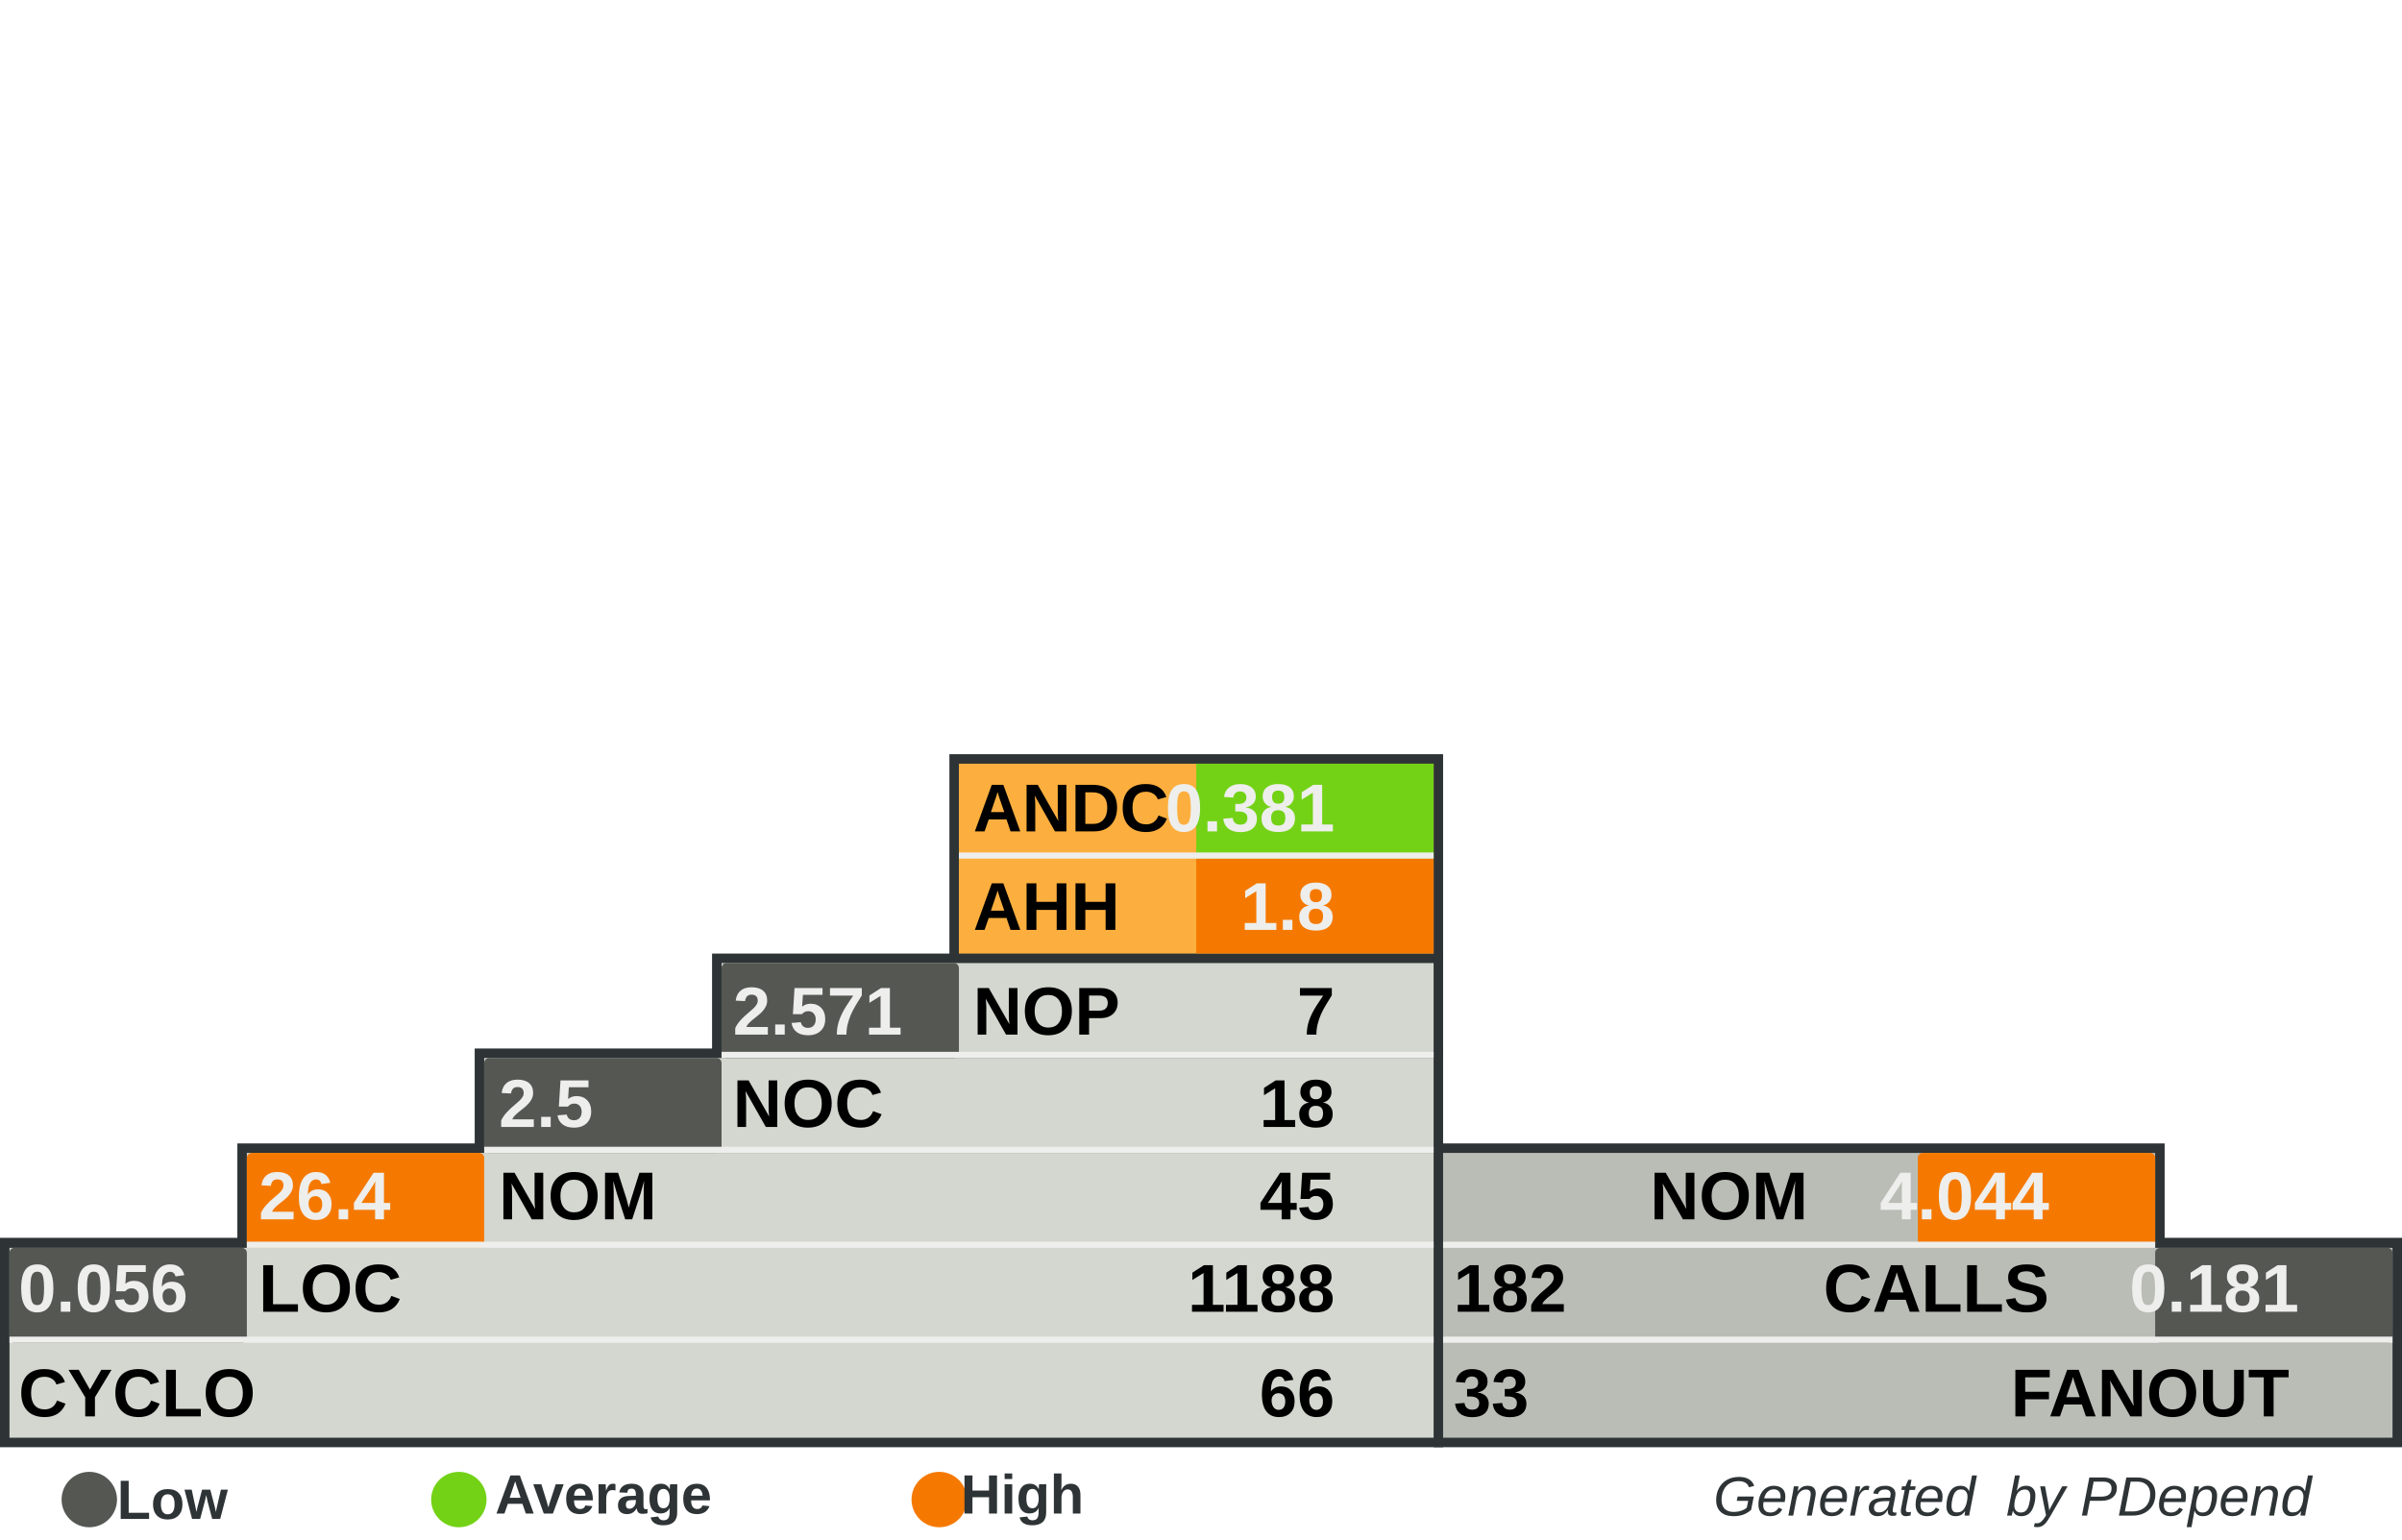
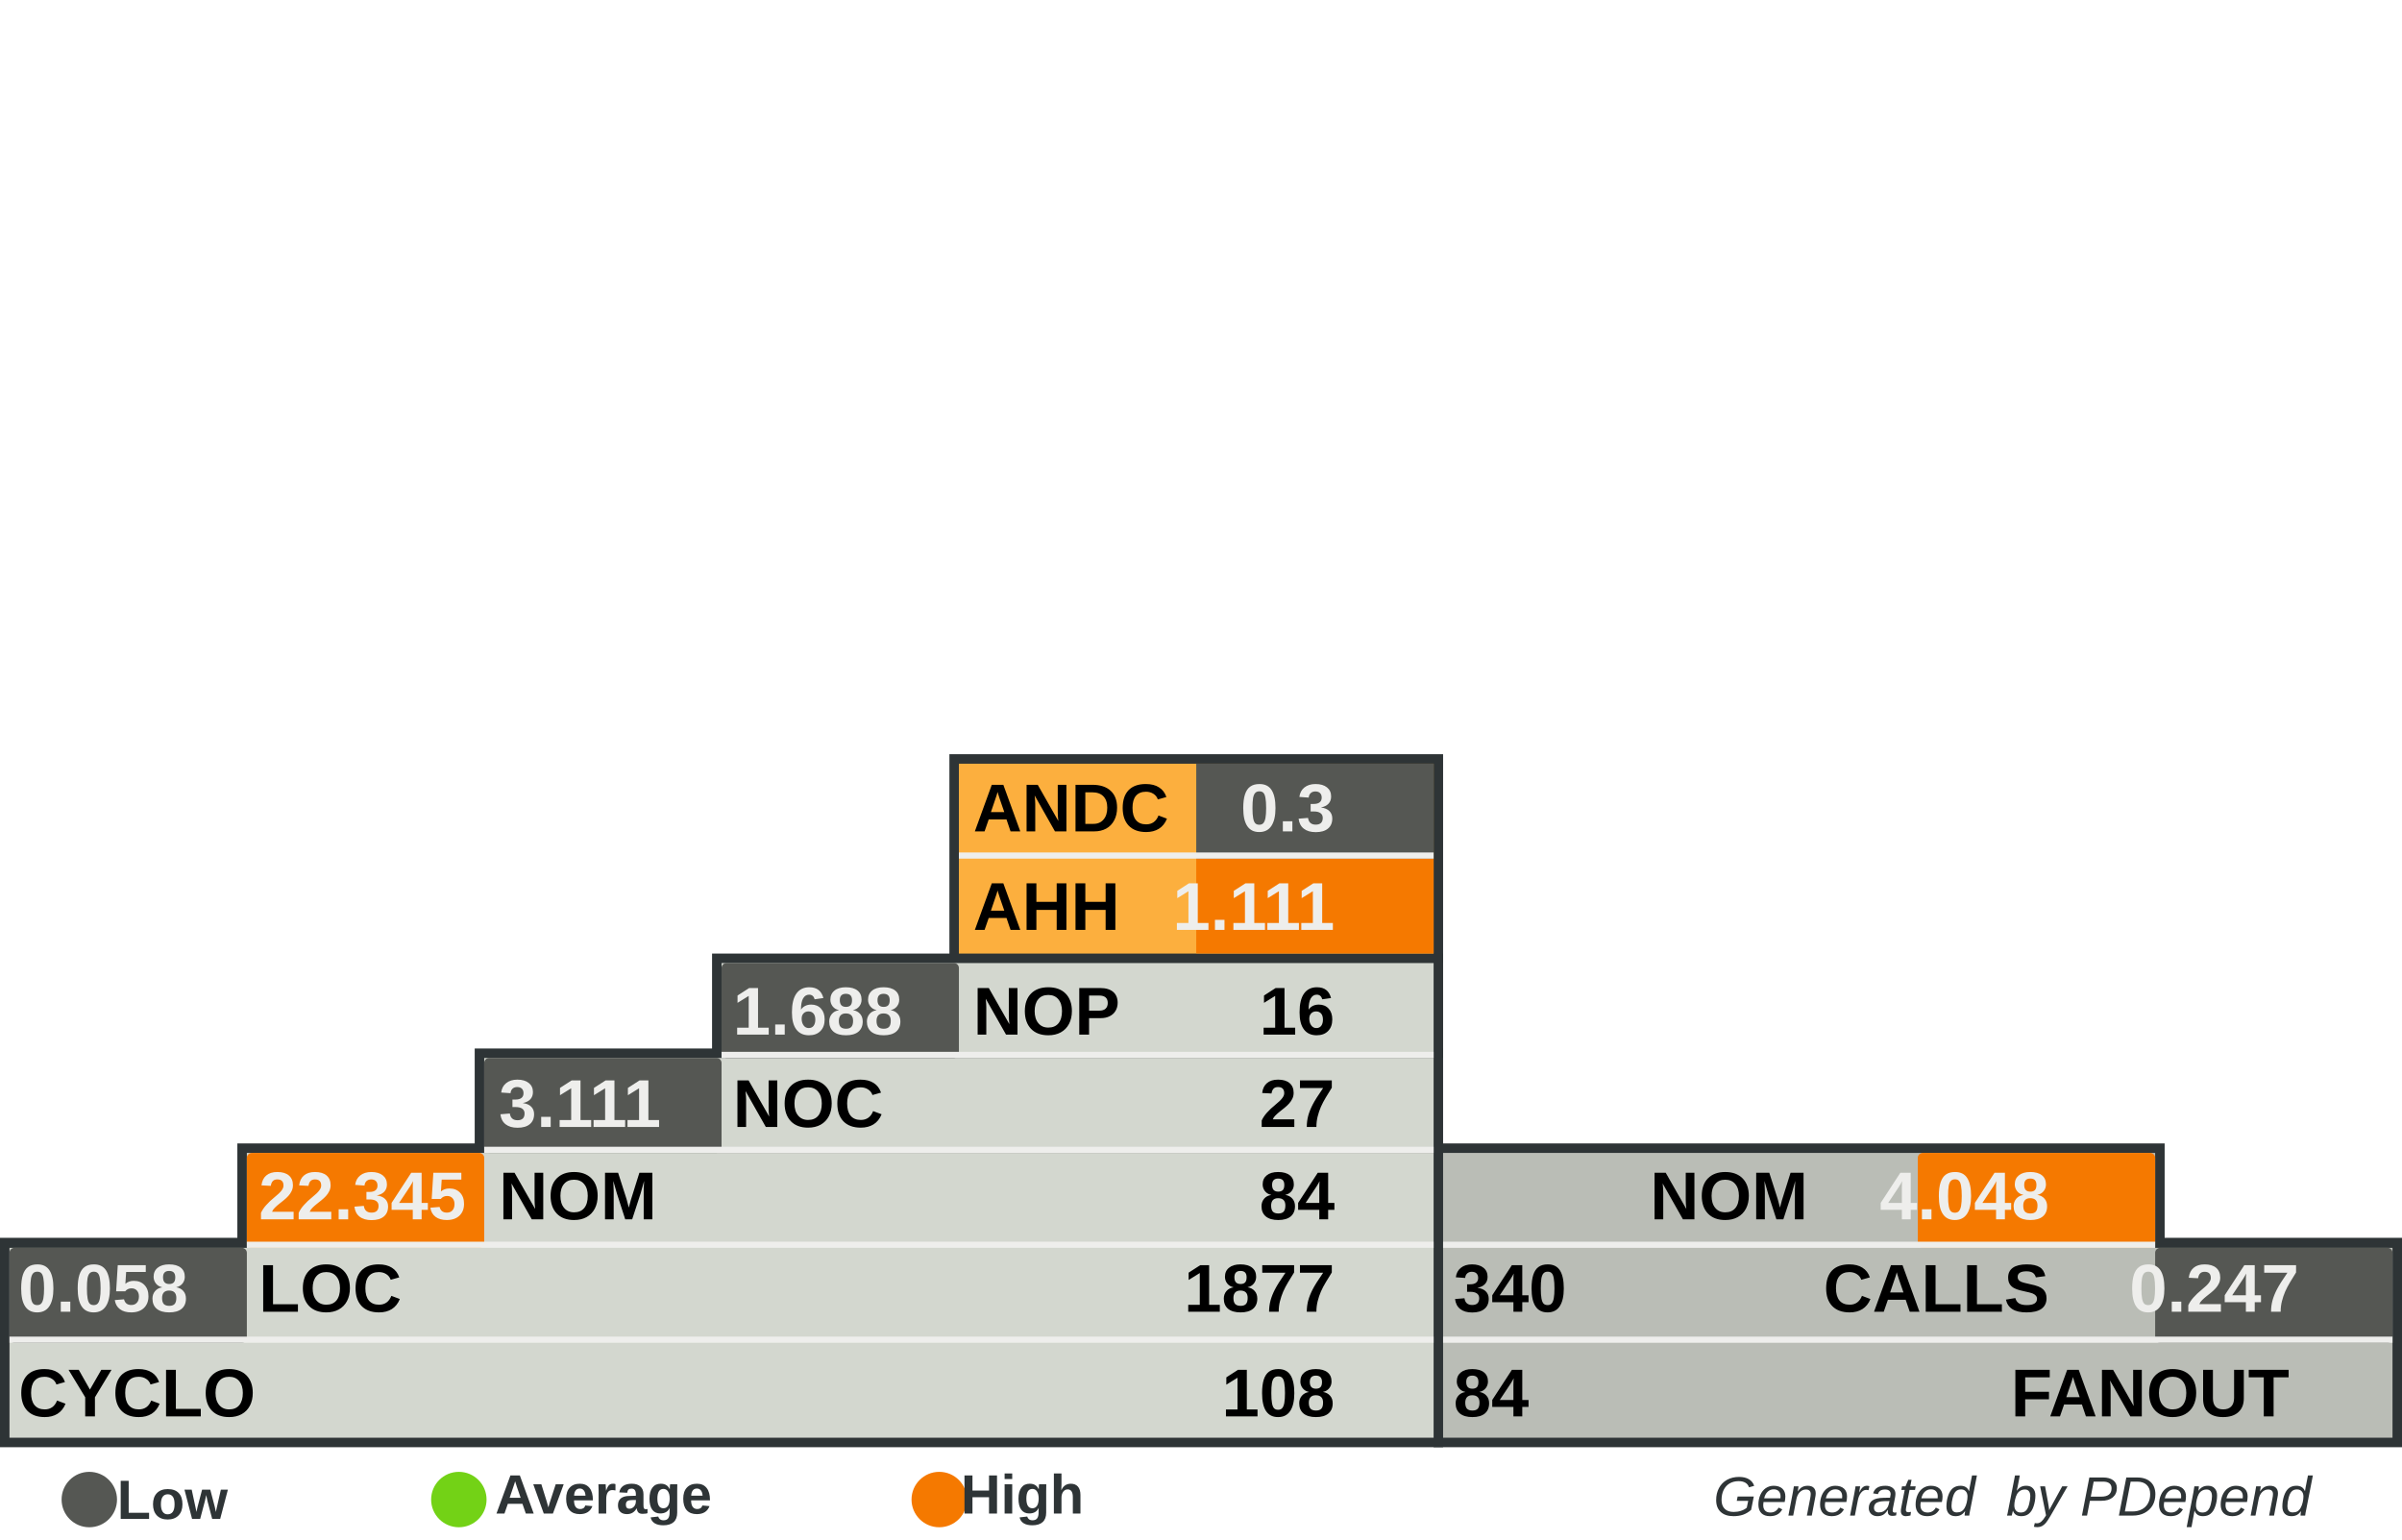
<svg xmlns="http://www.w3.org/2000/svg" width="390" height="250" id="svg5110" version="1.0">
  <defs id="defs5112">
    </defs>
  <g id="layer1">
    <rect style="fill:#555753" width="0" height="0" x="0" y="0" rx="0" ry="0" id="rect8982" xml:id="threshold.low" />
    <rect style="fill:#73d216" width="0" height="0" x="0" y="0" rx="0" ry="0" id="rect8983" xml:id="threshold.average" />
    <rect style="fill:#f57900" width="0" height="0" x="0" y="0" rx="0" ry="0" id="rect2834" xml:id="threshold.high" />
    <rect style="opacity:1;fill:#2e3436;fill-opacity:1;stroke:none;stroke-width:1;stroke-miterlimit:4;stroke-dasharray:none;stroke-opacity:1" id="rect4954" width="118.696" height="16.957" x="232.767" y="185.672" rx="2.978" ry="0" />
    <rect style="opacity:1;fill:#2e3436;fill-opacity:1;stroke:none;stroke-width:1;stroke-miterlimit:4;stroke-dasharray:none;stroke-opacity:1" id="rect4956" width="157.233" height="34" x="232.767" y="201" rx="3.945" ry="0" />
    <rect style="opacity:1;fill:#2e3436;fill-opacity:1;stroke:none;stroke-width:1;stroke-miterlimit:4;stroke-dasharray:none;stroke-opacity:1" id="rect4958" width="80.158" height="33.913" x="154.15" y="122.47" rx="2.011" ry="0" />
    <rect style="opacity:1;fill:#2e3436;fill-opacity:1;stroke:none;stroke-width:1;stroke-miterlimit:4;stroke-dasharray:none;stroke-opacity:1" id="rect4960" width="234.308" height="34" x="0" y="201" rx="5.879" ry="0" />
    <rect style="opacity:1;fill:#2e3436;fill-opacity:1;stroke:none;stroke-width:1;stroke-miterlimit:4;stroke-dasharray:none;stroke-opacity:1" id="rect4962" width="195.771" height="16.957" x="38.538" y="185.672" rx="4.912" ry="0" />
    <rect style="opacity:1;fill:#2e3436;fill-opacity:1;stroke:none;stroke-width:1;stroke-miterlimit:4;stroke-dasharray:none;stroke-opacity:1" id="rect4964" width="157.233" height="16.957" x="77.075" y="170.257" rx="3.945" ry="0" />
    <rect style="opacity:1;fill:#2e3436;fill-opacity:1;stroke:none;stroke-width:1;stroke-miterlimit:4;stroke-dasharray:none;stroke-opacity:1" id="rect4966" width="118.696" height="16.957" x="115.613" y="154.842" rx="2.978" ry="0" />
    <rect style="opacity:1;fill:#d3d7cf;fill-opacity:1;stroke:none;stroke-width:1;stroke-miterlimit:4;stroke-dasharray:none;stroke-opacity:1" id="rect4968" width="231.225" height="30.83" x="1.542" y="202.628" rx="5.801" ry="0" />
    <rect style="opacity:1;fill:#d3d7cf;fill-opacity:1;stroke:none;stroke-width:1;stroke-miterlimit:4;stroke-dasharray:none;stroke-opacity:1" id="rect4970" width="192.688" height="15.415" x="40.079" y="187.214" rx="4.834" ry="0" />
    <rect style="opacity:1;fill:#d3d7cf;fill-opacity:1;stroke:none;stroke-width:1;stroke-miterlimit:4;stroke-dasharray:none;stroke-opacity:1" id="rect4972" width="154.15" height="15.415" x="78.617" y="171.798" rx="3.868" ry="0" />
    <rect style="opacity:1;fill:#d3d7cf;fill-opacity:1;stroke:none;stroke-width:1;stroke-miterlimit:4;stroke-dasharray:none;stroke-opacity:1" id="rect4974" width="115.613" height="15.415" x="117.154" y="156.383" rx="2.901" ry="0" />
    <rect style="opacity:1;fill:#fcaf3e;fill-opacity:1;stroke:none;stroke-width:1;stroke-miterlimit:4;stroke-dasharray:none;stroke-opacity:1" id="rect4976" width="77.075" height="30.83" x="155.692" y="124.012" rx="1.934" ry="0" />
    <rect style="opacity:1;fill:#babdb6;fill-opacity:1;stroke:none;stroke-width:1;stroke-miterlimit:4;stroke-dasharray:none;stroke-opacity:1" id="rect4978" width="154.15" height="30.83" x="234.308" y="202.628" rx="3.868" ry="0" />
    <rect style="opacity:1;fill:#babdb6;fill-opacity:1;stroke:none;stroke-width:1;stroke-miterlimit:4;stroke-dasharray:none;stroke-opacity:1" id="rect4980" width="115.613" height="15.415" x="234.308" y="187.213" rx="2.901" ry="0" />
-     <rect style="opacity:1;fill:#73d216;fill-opacity:1;stroke:none;stroke-width:1;stroke-miterlimit:4;stroke-dasharray:none;stroke-opacity:1" id="rect4982" xml:id="rect.andc" width="38.538" height="15.43" x="194.229" y="124.012" rx="0.967" ry="0" />
+     <rect style="opacity:1;fill:#555753;fill-opacity:1;stroke:none;stroke-width:1;stroke-miterlimit:4;stroke-dasharray:none;stroke-opacity:1" id="rect4982" xml:id="rect.andc" width="38.538" height="15.43" x="194.229" y="124.012" rx="0.967" ry="0" />
    <rect style="opacity:1;fill:#f57900;fill-opacity:1;stroke:none;stroke-width:1;stroke-miterlimit:4;stroke-dasharray:none;stroke-opacity:1" id="rect2851" xml:id="rect.ahh" width="38.538" height="15.4" x="194.229" y="139.412" rx="0.967" ry="0" />
    <rect style="opacity:1;fill:#555753;fill-opacity:1;stroke:none;stroke-width:1;stroke-miterlimit:4;stroke-dasharray:none;stroke-opacity:1" id="rect4984" xml:id="rect.noc-nop" width="38.538" height="15.415" x="117.154" y="156.383" rx="0.806" />
    <rect style="opacity:1;fill:#555753;fill-opacity:1;stroke:none;stroke-width:1;stroke-miterlimit:4;stroke-dasharray:none;stroke-opacity:1" id="rect4986" xml:id="rect.nom-noc" width="38.538" height="15.415" x="78.617" y="171.798" rx="0.806" />
    <rect style="opacity:1;fill:#f57900;fill-opacity:1;stroke:none;stroke-width:1;stroke-miterlimit:4;stroke-dasharray:none;stroke-opacity:1" id="rect4988" xml:id="rect.loc-nom" width="38.538" height="15.415" x="40.079" y="187.213" rx="0.806" />
    <rect style="opacity:1;fill:#555753;fill-opacity:1;stroke:none;stroke-width:1;stroke-miterlimit:4;stroke-dasharray:none;stroke-opacity:1" id="rect4990" xml:id="rect.cyclo-loc" width="38.538" height="15.415" x="1.542" y="202.628" rx="0.806" />
    <rect style="opacity:1;fill:#f57900;fill-opacity:1;stroke:none;stroke-width:1;stroke-miterlimit:4;stroke-dasharray:none;stroke-opacity:1" id="rect4992" xml:id="rect.calls-nom" width="38.538" height="15.415" x="311.383" y="187.213" rx="0.806" />
    <rect style="opacity:1;fill:#555753;fill-opacity:1;stroke:none;stroke-width:1;stroke-miterlimit:4;stroke-dasharray:none;stroke-opacity:1" id="rect4994" xml:id="rect.fanout-calls" width="38.538" height="15.415" x="349.921" y="202.628" rx="0.806" />
    <rect style="opacity:1;fill:#eeeeec;fill-opacity:1;stroke:none;stroke-width:1;stroke-miterlimit:4;stroke-dasharray:none;stroke-opacity:1" id="rect4996" width="231.225" height="1" x="1.542" y="217.043" rx="5.801" ry="0" />
    <rect style="opacity:1;fill:#eeeeec;fill-opacity:1;stroke:none;stroke-width:1;stroke-miterlimit:4;stroke-dasharray:none;stroke-opacity:1" id="rect4998" width="192.688" height="1" x="40.079" y="201.628" rx="4.834" ry="0" />
    <rect style="opacity:1;fill:#eeeeec;fill-opacity:1;stroke:none;stroke-width:1;stroke-miterlimit:4;stroke-dasharray:none;stroke-opacity:1" id="rect5000" width="154.15" height="1" x="78.617" y="186.213" rx="3.868" ry="0" />
    <rect style="opacity:1;fill:#eeeeec;fill-opacity:1;stroke:none;stroke-width:1;stroke-miterlimit:4;stroke-dasharray:none;stroke-opacity:1" id="rect5002" width="115.613" height="1" x="117.154" y="170.798" rx="2.901" ry="0" />
    <rect style="opacity:1;fill:#eeeeec;fill-opacity:1;stroke:none;stroke-width:1;stroke-miterlimit:4;stroke-dasharray:none;stroke-opacity:1" id="rect5004" width="115.613" height="1" x="234.308" y="201.628" rx="2.901" ry="0" />
    <rect style="opacity:1;fill:#eeeeec;fill-opacity:1;stroke:none;stroke-width:1;stroke-miterlimit:4;stroke-dasharray:none;stroke-opacity:1" id="rect5006" width="154.15" height="1" x="234.308" y="217.043" rx="3.868" ry="0" />
    <rect style="opacity:1;fill:#eeeeec;fill-opacity:1;stroke:none;stroke-width:1;stroke-miterlimit:4;stroke-dasharray:none;stroke-opacity:1" id="rect5008" width="77.075" height="1" x="155.692" y="138.427" rx="1.934" ry="0" />
    <text xml:space="preserve" style="font-size:11px;font-style:normal;font-variant:normal;font-weight:bold;font-stretch:normal;fill:#000000;fill-opacity:1;stroke:none;stroke-width:1px;stroke-linecap:butt;stroke-linejoin:miter;stroke-opacity:1;font-family:Arial" x="158" y="135" title="Average Number of Derived Classes" id="text5010">
      <tspan title="Average Number of Derived Classes" id="tspan5012" x="158" y="135">ANDC</tspan>
    </text>
    <text xml:space="preserve" style="font-size:11px;font-style:normal;font-variant:normal;font-weight:bold;font-stretch:normal;fill:#000000;fill-opacity:1;stroke:none;stroke-width:1px;stroke-linecap:butt;stroke-linejoin:miter;stroke-opacity:1;font-family:Arial" x="158" y="151" title="Average Hierarchy Height" id="text5014">
      <tspan title="Average Hierarchy Height" id="tspan5016" x="158" y="151">AHH</tspan>
    </text>
    <text xml:space="preserve" style="font-size:11px;font-style:normal;font-variant:normal;font-weight:bold;font-stretch:normal;fill:#000000;fill-opacity:1;stroke:none;stroke-width:1px;stroke-linecap:butt;stroke-linejoin:miter;stroke-opacity:1;font-family:Arial" x="158" y="168" title="Number Of Packages" id="text5018">
      <tspan title="Number Of Packages" id="tspan5020" x="158" y="168">NOP</tspan>
    </text>
    <text xml:space="preserve" style="font-size:11px;font-style:normal;font-variant:normal;font-weight:bold;font-stretch:normal;fill:#000000;fill-opacity:1;stroke:none;stroke-width:1px;stroke-linecap:butt;stroke-linejoin:miter;stroke-opacity:1;font-family:Arial" x="119" y="183" id="text5022" title="Number Of Classes" transform="scale(0.9999985,1.000001)">
      <tspan title="Number Of Classes" id="tspan5024" x="119" y="183">NOC</tspan>
    </text>
    <text xml:space="preserve" style="font-size:11px;font-style:normal;font-variant:normal;font-weight:bold;font-stretch:normal;fill:#000000;fill-opacity:1;stroke:none;stroke-width:1px;stroke-linecap:butt;stroke-linejoin:miter;stroke-opacity:1;font-family:Arial" x="81" y="198" id="text5026" title="Number Of Methods (Methods+Functions)" transform="scale(0.9999985,1.000001)">
      <tspan title="Number Of Methods (Methods+Functions)" id="tspan5028" x="81" y="198">NOM</tspan>
    </text>
    <text xml:space="preserve" style="font-size:11px;font-style:normal;font-variant:normal;font-weight:bold;font-stretch:normal;fill:#000000;fill-opacity:1;stroke:none;stroke-width:1px;stroke-linecap:butt;stroke-linejoin:miter;stroke-opacity:1;font-family:Arial" x="42" y="213" id="text5030" title="Lines Of Code (Non Comment and Non Whitespace Lines)" transform="scale(0.9999985,1.000001)">
      <tspan title="Lines Of Code (Non Comment and Non Whitespace Lines)" id="tspan5032" x="42" y="213">LOC</tspan>
    </text>
    <text xml:space="preserve" style="font-size:11px;font-style:normal;font-variant:normal;font-weight:bold;font-stretch:normal;fill:#000000;fill-opacity:1;stroke:none;stroke-width:1px;stroke-linecap:butt;stroke-linejoin:miter;stroke-opacity:1;font-family:Arial" x="3" y="230" id="text5034" title="Cyclomatic Complexity" transform="scale(0.9999985,1.000001)">
      <tspan title="Cyclomatic Complexity" id="tspan5036" x="3" y="230">CYCLO</tspan>
    </text>
    <text xml:space="preserve" style="font-size:11px;font-style:normal;font-variant:normal;font-weight:bold;font-stretch:normal;text-align:end;text-anchor:end;fill:#000000;fill-opacity:1;stroke:none;stroke-width:1px;stroke-linecap:butt;stroke-linejoin:miter;stroke-opacity:1;font-family:Arial" x="308.858" y="198" id="text5038" title="Number Of Methods (Methods+Functions)" transform="scale(0.9999985,1.000001)">
      <tspan title="Number Of Methods (Methods+Functions)" id="tspan5040" x="308.858" y="198">NOM</tspan>
    </text>
    <text xml:space="preserve" style="font-size:11px;font-style:normal;font-variant:normal;font-weight:bold;font-stretch:normal;text-anchor:end;fill:#000000;fill-opacity:1;stroke:none;stroke-width:1px;stroke-linecap:butt;stroke-linejoin:miter;stroke-opacity:1;font-family:Arial" x="348" y="213" id="text5042" title="Number of Operation Calls" transform="scale(0.9999985,1.000001)">
      <tspan title="Number of Operation Calls" id="tspan5044" x="348" y="213">CALLS</tspan>
    </text>
    <text xml:space="preserve" style="font-size:11px;font-style:normal;font-variant:normal;font-weight:bold;font-stretch:normal;text-anchor:end;fill:#000000;fill-opacity:1;stroke:none;stroke-width:1px;stroke-linecap:butt;stroke-linejoin:miter;stroke-opacity:1;font-family:Arial" x="387" y="230" id="text5046" title="Number of Called Classes" transform="scale(0.9999985,1.000001)">
      <tspan title="Number of Called Classes" id="tspan5048" x="387" y="230">FANOUT</tspan>
    </text>
    <text xml:space="preserve" style="font-size:11px;font-style:normal;font-variant:normal;font-weight:bold;font-stretch:normal;fill:#000000;fill-opacity:1;stroke:none;stroke-width:1px;stroke-linecap:butt;stroke-linejoin:miter;stroke-opacity:1;font-family:Arial" title="Number of Called Classes" x="236" y="230" id="text5050" transform="scale(0.9999985,1.000001)">
-       <tspan title="Number of Called Classes" id="tspan5052" xml:id="pdepend.fanout" x="236" y="230">33</tspan>
+       <tspan title="Number of Called Classes" id="tspan5052" xml:id="pdepend.fanout" x="236" y="230">84</tspan>
    </text>
    <text xml:space="preserve" style="font-size:11px;font-style:normal;font-variant:normal;font-weight:bold;font-stretch:normal;fill:#000000;fill-opacity:1;stroke:none;stroke-width:1px;stroke-linecap:butt;stroke-linejoin:miter;stroke-opacity:1;font-family:Arial" title="Number of Operation Calls" x="236" y="213" id="text5054" transform="scale(0.9999985,1.000001)">
-       <tspan title="Number of Operation Calls" id="tspan5056" xml:id="pdepend.calls" x="236" y="213">182</tspan>
+       <tspan title="Number of Operation Calls" id="tspan5056" xml:id="pdepend.calls" x="236" y="213">340</tspan>
    </text>
    <text xml:space="preserve" style="font-size:11px;font-style:normal;font-variant:normal;font-weight:bold;font-stretch:normal;text-anchor:end;fill:#000000;fill-opacity:1;stroke:none;stroke-width:1px;stroke-linecap:butt;stroke-linejoin:miter;stroke-opacity:1;font-family:Arial" title="Cyclomatic Complexity" x="232" y="230" id="text5058" transform="scale(0.9999985,1.000001)">
-       <tspan title="Cyclomatic Complexity" id="tspan5060" xml:id="pdepend.cyclo" x="232" y="230">66</tspan>
+       <tspan title="Cyclomatic Complexity" id="tspan5060" xml:id="pdepend.cyclo" x="232" y="230">108</tspan>
    </text>
    <text xml:space="preserve" style="font-size:11px;font-style:normal;font-variant:normal;font-weight:bold;font-stretch:normal;text-anchor:end;fill:#000000;fill-opacity:1;stroke:none;stroke-width:1px;stroke-linecap:butt;stroke-linejoin:miter;stroke-opacity:1;font-family:Arial" title="Lines Of Code (Non Comment and Non Whitespace Lines)" x="232" y="213" id="text5062" transform="scale(0.9999985,1.000001)">
-       <tspan xml:id="pdepend.loc" title="Lines Of Code (Non Comment and Non Whitespace Lines)" id="tspan5064" x="232" y="213">1188</tspan>
+       <tspan xml:id="pdepend.loc" title="Lines Of Code (Non Comment and Non Whitespace Lines)" id="tspan5064" x="232" y="213">1877</tspan>
    </text>
    <text xml:space="preserve" style="font-size:11px;font-style:normal;font-variant:normal;font-weight:bold;font-stretch:normal;text-anchor:end;fill:#000000;fill-opacity:1;stroke:none;stroke-width:1px;stroke-linecap:butt;stroke-linejoin:miter;stroke-opacity:1;font-family:Arial" title="Number Of Methods (Methods+Functions)" x="232" y="198" id="text5066" transform="scale(0.9999985,1.000001)">
-       <tspan title="Number Of Methods (Methods+Functions)" id="tspan5068" xml:id="pdepend.nom" x="232" y="198">45</tspan>
+       <tspan title="Number Of Methods (Methods+Functions)" id="tspan5068" xml:id="pdepend.nom" x="232" y="198">84</tspan>
    </text>
    <text xml:space="preserve" style="font-size:11px;font-style:normal;font-variant:normal;font-weight:bold;font-stretch:normal;text-anchor:end;fill:#000000;fill-opacity:1;stroke:none;stroke-width:1px;stroke-linecap:butt;stroke-linejoin:miter;stroke-opacity:1;font-family:Arial" title="Number Of Packages" x="232" y="168" id="text5070" transform="scale(0.9999985,1.000001)">
-       <tspan title="Number Of Packages" id="tspan5072" xml:id="pdepend.nop" x="232" y="168">7</tspan>
+       <tspan title="Number Of Packages" id="tspan5072" xml:id="pdepend.nop" x="232" y="168">16</tspan>
    </text>
    <text xml:space="preserve" style="font-size:11px;font-style:normal;font-variant:normal;font-weight:bold;font-stretch:normal;text-anchor:end;fill:#000000;fill-opacity:1;stroke:none;stroke-width:1px;stroke-linecap:butt;stroke-linejoin:miter;stroke-opacity:1;font-family:Arial" title="Number Of Classes" x="232" y="183" id="text5074" transform="scale(0.9999985,1.000001)">
-       <tspan title="Number Of Classes" id="tspan5076" xml:id="pdepend.noc" x="232" y="183">18</tspan>
+       <tspan title="Number Of Classes" id="tspan5076" xml:id="pdepend.noc" x="232" y="183">27</tspan>
    </text>
    <text xml:space="preserve" style="font-size:11px;font-style:normal;font-variant:normal;font-weight:bold;font-stretch:normal;text-anchor:end;fill:#eeeeec;fill-opacity:1;stroke:none;stroke-width:1px;stroke-linecap:butt;stroke-linejoin:miter;stroke-opacity:1;font-family:Arial" title="Average Number of Derived Classes" x="232" y="135" id="text5078" transform="scale(0.9999985,1.000001)">
-       <tspan title="Average Number of Derived Classes" id="tspan5080" xml:id="pdepend.andc" x="232" y="135">0.381</tspan>
+       <tspan title="Average Number of Derived Classes" id="tspan5080" xml:id="pdepend.andc" x="232" y="135">0.3</tspan>
    </text>
    <text xml:space="preserve" style="font-size:11px;font-style:normal;font-variant:normal;font-weight:bold;font-stretch:normal;text-anchor:end;fill:#eeeeec;fill-opacity:1;stroke:none;stroke-width:1px;stroke-linecap:butt;stroke-linejoin:miter;stroke-opacity:1;font-family:Arial" title="Average Hierarchy Height" x="232" y="151" id="text5082" transform="scale(0.9999985,1.000001)">
-       <tspan title="Average Hierarchy Height" id="tspan5084" xml:id="pdepend.ahh" x="232" y="151">1.8</tspan>
+       <tspan title="Average Hierarchy Height" id="tspan5084" xml:id="pdepend.ahh" x="232" y="151">1.111</tspan>
    </text>
    <text xml:space="preserve" style="font-size:11px;font-style:normal;font-variant:normal;font-weight:bold;font-stretch:normal;fill:#eeeeec;fill-opacity:1;stroke:none;stroke-width:1px;stroke-linecap:butt;stroke-linejoin:miter;stroke-opacity:1;font-family:Arial" title="Ratio: Number of Classes / Number of Packages" x="119" y="168" id="text5086" transform="scale(0.9999985,1.000001)">
-       <tspan title="Ratio: Number of Classes / Number of Packages" id="tspan5088" xml:id="pdepend.noc-nop" x="119" y="168">2.571</tspan>
+       <tspan title="Ratio: Number of Classes / Number of Packages" id="tspan5088" xml:id="pdepend.noc-nop" x="119" y="168">1.688</tspan>
    </text>
    <text xml:space="preserve" style="font-size:11px;font-style:normal;font-variant:normal;font-weight:bold;font-stretch:normal;fill:#eeeeec;fill-opacity:1;stroke:none;stroke-width:1px;stroke-linecap:butt;stroke-linejoin:miter;stroke-opacity:1;font-family:Arial" title="Ratio: Number of Methods / Number of Classes" x="81" y="183" id="text5090" transform="scale(0.9999985,1.000001)">
-       <tspan title="Ratio: Number of Methods / Number of Classes" id="tspan5092" xml:id="pdepend.nom-noc" x="81" y="183">2.5</tspan>
+       <tspan title="Ratio: Number of Methods / Number of Classes" id="tspan5092" xml:id="pdepend.nom-noc" x="81" y="183">3.111</tspan>
    </text>
    <text xml:space="preserve" style="font-size:11px;font-style:normal;font-variant:normal;font-weight:bold;font-stretch:normal;fill:#eeeeec;fill-opacity:1;stroke:none;stroke-width:1px;stroke-linecap:butt;stroke-linejoin:miter;stroke-opacity:1;font-family:Arial" title="Ratio: Lines of Code / Number of Methods" x="42" y="198" id="text5094" transform="scale(0.9999985,1.000001)">
-       <tspan title="Ratio: Lines of Code / Number of Methods" id="tspan5096" xml:id="pdepend.loc-nom" x="42" y="198">26.4</tspan>
+       <tspan title="Ratio: Lines of Code / Number of Methods" id="tspan5096" xml:id="pdepend.loc-nom" x="42" y="198">22.345</tspan>
    </text>
    <text xml:space="preserve" style="font-size:11px;font-style:normal;font-variant:normal;font-weight:bold;font-stretch:normal;fill:#eeeeec;fill-opacity:1;stroke:none;stroke-width:1px;stroke-linecap:butt;stroke-linejoin:miter;stroke-opacity:1;font-family:Arial" title="Ratio: Cyclomatic Complexity / Lines of Code" x="3" y="213" id="text5098" transform="scale(0.9999985,1.000001)">
-       <tspan title="Ratio: Cyclomatic Complexity / Lines of Code" id="tspan5100" xml:id="pdepend.cyclo-loc" x="3" y="213">0.056</tspan>
+       <tspan title="Ratio: Cyclomatic Complexity / Lines of Code" id="tspan5100" xml:id="pdepend.cyclo-loc" x="3" y="213">0.058</tspan>
    </text>
    <text xml:space="preserve" style="font-size:11px;font-style:normal;font-variant:normal;font-weight:bold;font-stretch:normal;text-anchor:end;fill:#eeeeec;fill-opacity:1;stroke:none;stroke-width:1px;stroke-linecap:butt;stroke-linejoin:miter;stroke-opacity:1;font-family:Arial" title="Ratio: Number of Called Classes(FANOUT) / Number of Operation Calls" x="388.563" y="213" id="text5102" transform="scale(0.9999985,1.000001)">
-       <tspan title="Ratio: Number of Called Classes(FANOUT) / Number of Operation Calls" id="tspan5104" xml:id="pdepend.fanout-calls" x="388.563" y="213">0.181</tspan>
+       <tspan title="Ratio: Number of Called Classes(FANOUT) / Number of Operation Calls" id="tspan5104" xml:id="pdepend.fanout-calls" x="388.563" y="213">0.247</tspan>
    </text>
    <text xml:space="preserve" style="font-size:11px;font-style:normal;font-variant:normal;font-weight:bold;font-stretch:normal;text-anchor:end;fill:#eeeeec;fill-opacity:1;stroke:none;stroke-width:1px;stroke-linecap:butt;stroke-linejoin:miter;stroke-opacity:1;font-family:Arial" title="Ratio: Number of Operation Calls / Number of Methods (Methods+Functions)" x="348" y="198" id="text5106" transform="scale(0.9999985,1.000001)">
-       <tspan title="Ratio: Number of Operation Calls / Number of Methods (Methods+Functions)" id="tspan5108" xml:id="pdepend.calls-nom" x="348" y="198">4.044</tspan>
+       <tspan title="Ratio: Number of Operation Calls / Number of Methods (Methods+Functions)" id="tspan5108" xml:id="pdepend.calls-nom" x="348" y="198">4.048</tspan>
    </text>
    <text xml:space="preserve" style="font-size:8px;font-style:normal;font-variant:normal;font-weight:bold;font-stretch:normal;text-align:end;text-anchor:end;fill:#2e3436;fill-opacity:1;stroke:none;stroke-width:1px;stroke-linecap:butt;stroke-linejoin:miter;stroke-opacity:1;font-family:Arial" x="386.395" y="246.106" id="text2692">
      <tspan id="tspan2694" x="386.395" y="246.106" style="font-size:9px;font-style:italic;font-variant:normal;font-weight:normal;font-stretch:normal;text-align:end;text-anchor:end;fill:#2e3436;font-family:Arial;">Generated  by PDepend</tspan>
    </text>
    <path style="opacity:1;fill:#555753;fill-opacity:1;stroke:none;stroke-width:1;stroke-miterlimit:4;stroke-dasharray:none;stroke-opacity:1" id="path3780" d="M 65.333,285.667 A 12,10.333 0 1 1 41.333,285.667 A 12,10.333 0 1 1 65.333,285.667 z" transform="matrix(0.375,0,0,0.4354839,-5.5,119.0968)" />
    <text xml:space="preserve" style="font-size:8px;font-style:normal;font-weight:bold;text-align:center;text-anchor:middle;fill:#2e3436;fill-opacity:1;stroke:none;stroke-width:1px;stroke-linecap:butt;stroke-linejoin:miter;stroke-opacity:1;font-family:URW Chancery L;" x="32.387" y="246.642" id="text3782">
      <tspan id="tspan3784" x="32.387" y="246.642" style="font-size:9px;font-style:normal;font-variant:normal;font-weight:bold;font-stretch:normal;fill:#2e3436;font-family:Arial;">Low</tspan>
    </text>
    <path style="opacity:1;fill:#73d216;fill-opacity:1;stroke:none;stroke-width:1;stroke-miterlimit:4;stroke-dasharray:none;stroke-opacity:1" id="path3786" d="M 65.333,285.667 A 12,10.333 0 1 1 41.333,285.667 A 12,10.333 0 1 1 65.333,285.667 z" transform="matrix(0.375,0,0,0.4354839,54.5,119.0968)" />
    <text xml:space="preserve" style="font-size:8px;font-style:normal;font-weight:bold;text-align:center;text-anchor:middle;fill:#2e3436;fill-opacity:1;stroke:none;stroke-width:1px;stroke-linecap:butt;stroke-linejoin:miter;stroke-opacity:1;font-family:URW Chancery L;" x="102.387" y="245.774" id="text3788">
      <tspan id="tspan3790" x="102.387" y="245.774" style="font-size:9px;font-style:normal;font-variant:normal;font-weight:bold;font-stretch:normal;fill:#2e3436;font-family:Arial;">Average</tspan>
    </text>
    <path style="opacity:1;fill:#f57900;fill-opacity:1;stroke:none;stroke-width:1;stroke-miterlimit:4;stroke-dasharray:none;stroke-opacity:1" id="path3792" d="M 65.333,285.667 A 12,10.333 0 1 1 41.333,285.667 A 12,10.333 0 1 1 65.333,285.667 z" transform="matrix(0.375,0,0,0.4354839,132.5,119.0968)" />
    <text xml:space="preserve" style="font-size:8px;font-style:normal;font-weight:bold;text-align:center;text-anchor:middle;fill:#2e3436;fill-opacity:1;stroke:none;stroke-width:1px;stroke-linecap:butt;stroke-linejoin:miter;stroke-opacity:1;font-family:URW Chancery L;" x="170.387" y="245.774" id="text3794">
      <tspan id="tspan3796" x="170.387" y="245.774" style="font-size:9px;font-style:normal;font-variant:normal;font-weight:bold;font-stretch:normal;fill:#2e3436;font-family:Arial;">High</tspan>
    </text>
  </g>
</svg>
